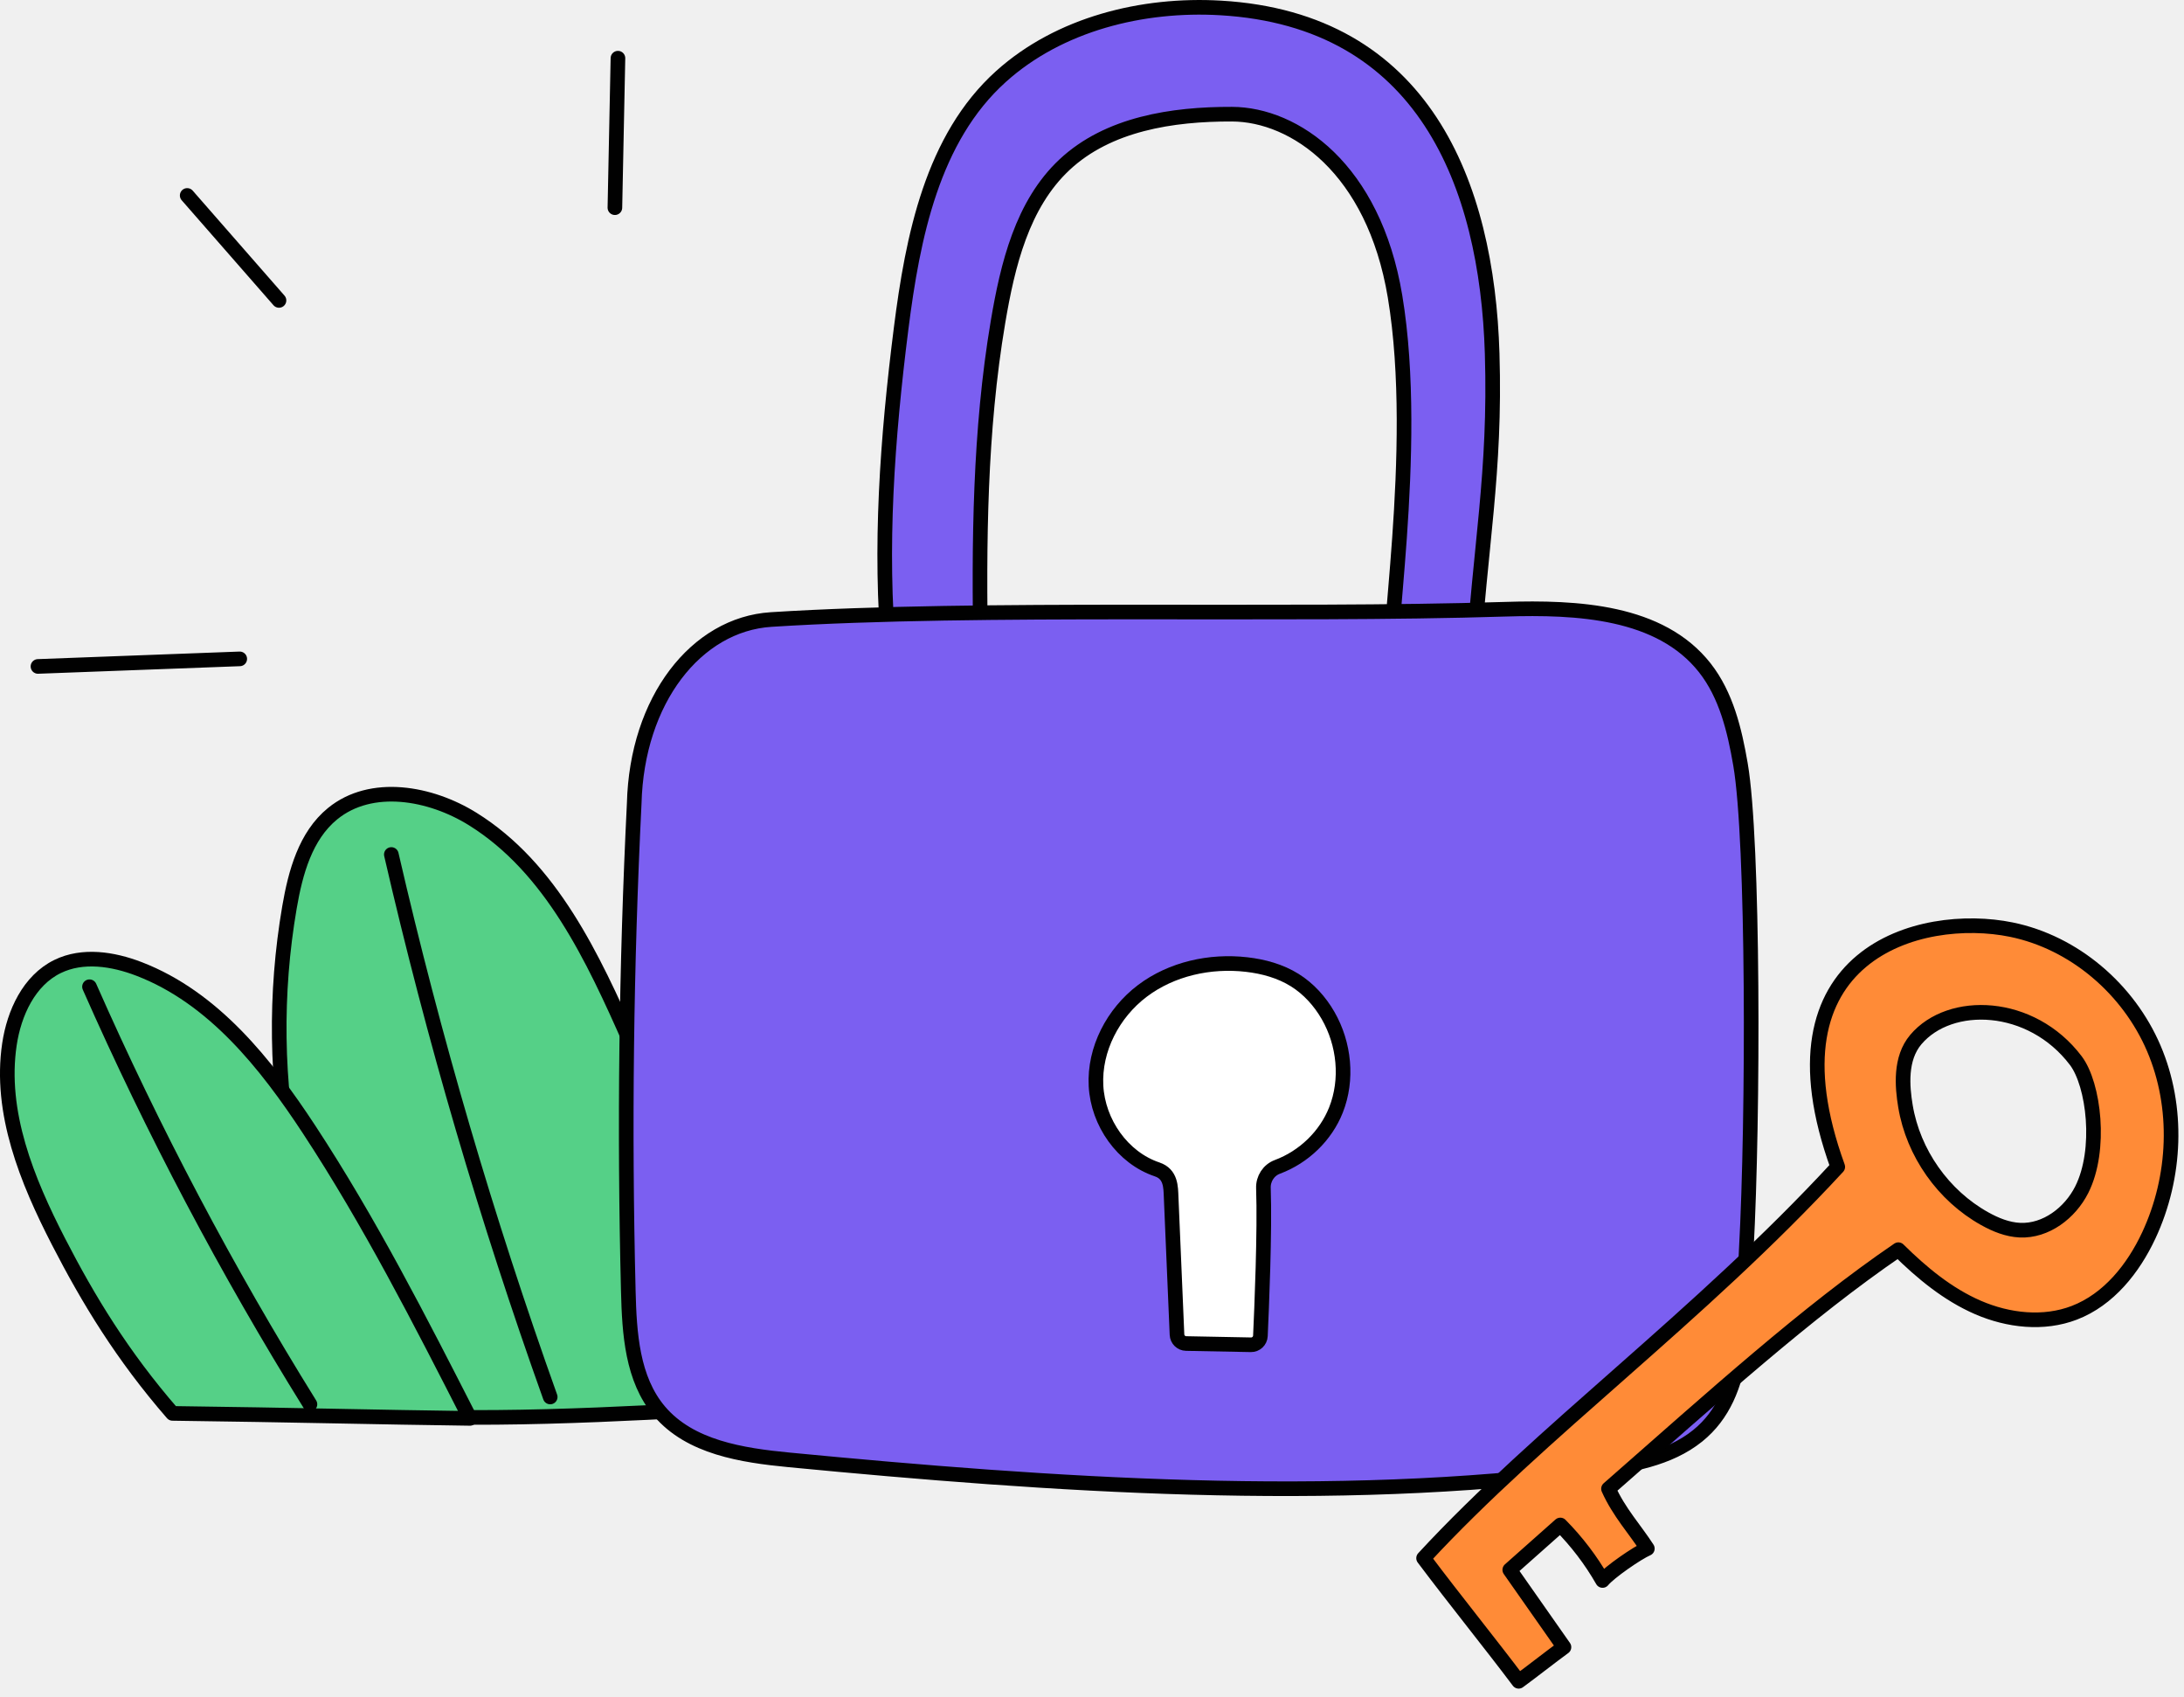
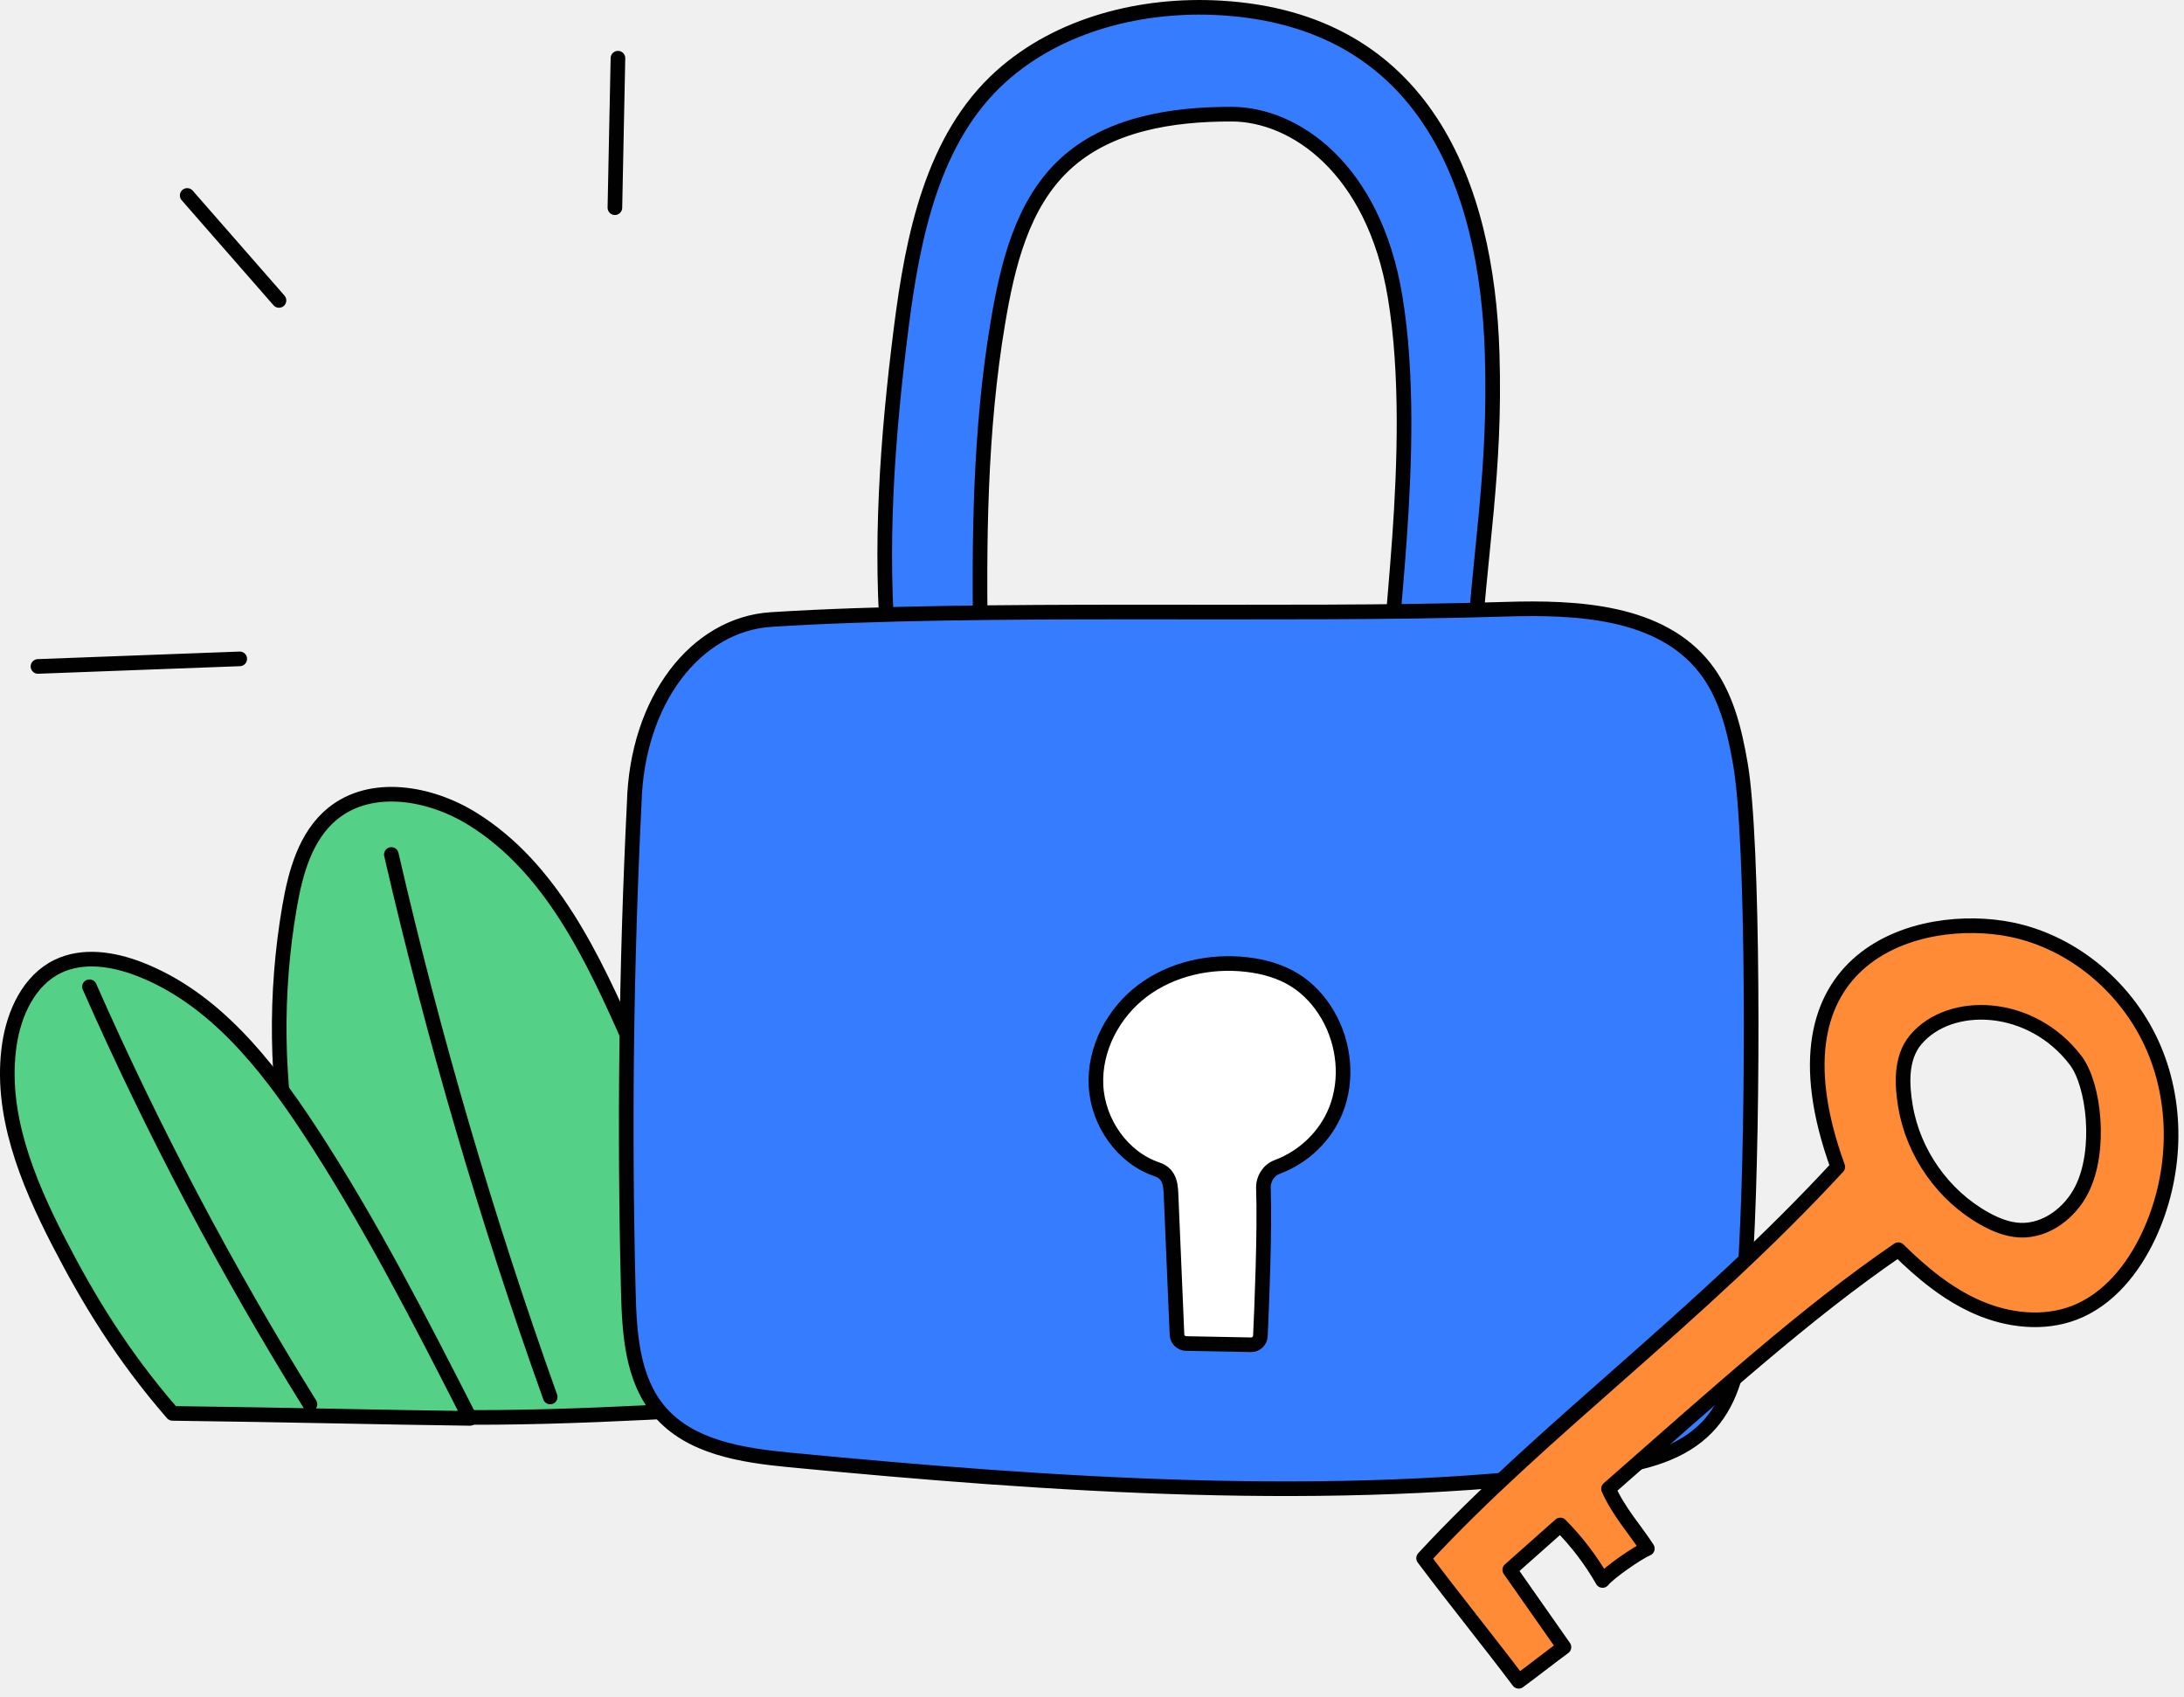
<svg xmlns="http://www.w3.org/2000/svg" width="224" height="174" viewBox="0 0 224 174" fill="none" style="width: 100%; height: 100%;">
  <g clip-path="url(#clip0_35_3261)">
    <path d="M81.098 144.071C75.617 131.671 70.135 119.27 64.654 106.87C60.817 98.189 56.545 88.993 48.486 83.979C44.138 81.274 38.083 80.195 34.114 83.43C31.324 85.704 30.302 89.472 29.692 93.019C26.649 110.713 30.166 129.459 40.454 145.159C54.181 145.774 68.791 144.65 81.098 144.071Z" fill="#55D087" stroke="#010101" stroke-width="1.5" stroke-linecap="round" stroke-linejoin="round" />
    <path d="M40.137 87.616C44.477 106.454 49.921 125.038 56.431 143.241" stroke="#010101" stroke-width="1.5" stroke-linecap="round" stroke-linejoin="round" />
    <path d="M48.205 145.435C43.067 135.37 37.916 125.282 31.716 115.835C27.253 109.035 21.863 102.281 14.273 99.356C11.59 98.322 8.479 97.839 5.897 99.104C2.977 100.535 1.448 103.863 0.968 107.079C-0.074 114.071 2.768 121.03 6.004 127.316C9.064 133.257 12.534 138.987 17.692 144.923C30.075 145.081 38.838 145.316 48.204 145.436L48.205 145.435Z" fill="#55D087" stroke="#010101" stroke-width="1.5" stroke-linecap="round" stroke-linejoin="round" />
    <path d="M9.179 101.175C15.697 115.954 23.259 130.273 31.789 143.99L9.179 101.175Z" fill="#55D087" />
    <path d="M9.179 101.175C15.697 115.954 23.259 130.273 31.789 143.99" stroke="#010101" stroke-width="1.5" stroke-linecap="round" stroke-linejoin="round" />
-     <path d="M151.041 68.41C151.766 56.083 153.418 48.587 153.042 36.244C152.513 18.859 146.009 2.029 125.19 0.814C117.166 0.346 108.654 2.459 102.676 7.832C95.626 14.168 93.614 24.277 92.423 33.681C91 44.914 90.18 56.224 91.186 67.098C93.794 67.21 97.152 67.571 100.585 66.959C100.384 55.687 100.479 44.147 102.356 33.031C103.346 27.164 104.834 20.959 109.176 16.892C113.651 12.701 120.227 11.687 126.358 11.707C132.755 11.728 140.89 17.239 143.081 30.396C145.728 46.295 141.728 67.793 142.868 68.599C143.125 68.78 148.821 69.416 151.042 68.411L151.041 68.41Z" fill="#7B5FF1" stroke="#010101" stroke-width="1.5" stroke-linecap="round" stroke-linejoin="round" />
-     <path d="M65.047 82.382C64.225 99.032 64.023 115.713 64.441 132.378C64.549 136.707 64.832 141.397 67.633 144.7C70.779 148.41 76.1 149.224 80.942 149.69C107.701 152.263 136.752 154.281 163.402 150.757C167.18 150.257 171.149 149.613 174.117 147.223C179.442 142.934 178.73 134.993 179.103 128.166C179.847 114.527 179.857 86.191 178.511 78.376C177.908 74.872 177.051 71.273 174.854 68.477C170.283 62.659 161.764 62.235 154.369 62.468C131.33 63.194 100.774 62.151 79.09 63.523C71.401 64.01 65.317 71.776 65.047 82.382Z" fill="#7B5FF1" stroke="#010101" stroke-width="1.5" stroke-linecap="round" stroke-linejoin="round" />
+     <path d="M151.041 68.41C151.766 56.083 153.418 48.587 153.042 36.244C152.513 18.859 146.009 2.029 125.19 0.814C117.166 0.346 108.654 2.459 102.676 7.832C95.626 14.168 93.614 24.277 92.423 33.681C91 44.914 90.18 56.224 91.186 67.098C93.794 67.21 97.152 67.571 100.585 66.959C100.384 55.687 100.479 44.147 102.356 33.031C103.346 27.164 104.834 20.959 109.176 16.892C113.651 12.701 120.227 11.687 126.358 11.707C132.755 11.728 140.89 17.239 143.081 30.396C145.728 46.295 141.728 67.793 142.868 68.599C143.125 68.78 148.821 69.416 151.042 68.411L151.041 68.41Z" fill="#367CFf" stroke="#010101" stroke-width="1.5" stroke-linecap="round" stroke-linejoin="round" />
+     <path d="M65.047 82.382C64.225 99.032 64.023 115.713 64.441 132.378C64.549 136.707 64.832 141.397 67.633 144.7C70.779 148.41 76.1 149.224 80.942 149.69C107.701 152.263 136.752 154.281 163.402 150.757C167.18 150.257 171.149 149.613 174.117 147.223C179.442 142.934 178.73 134.993 179.103 128.166C179.847 114.527 179.857 86.191 178.511 78.376C177.908 74.872 177.051 71.273 174.854 68.477C170.283 62.659 161.764 62.235 154.369 62.468C131.33 63.194 100.774 62.151 79.09 63.523C71.401 64.01 65.317 71.776 65.047 82.382Z" fill="#367CFf" stroke="#010101" stroke-width="1.5" stroke-linecap="round" stroke-linejoin="round" />
    <path d="M118.688 119.909C115.12 118.718 112.61 115.095 112.411 111.339C112.212 107.583 114.165 103.864 117.168 101.6C120.171 99.336 124.108 98.472 127.845 98.899C129.582 99.097 131.313 99.571 132.796 100.497C134.219 101.385 135.375 102.67 136.212 104.124C137.886 107.031 138.258 110.698 137.021 113.816C135.971 116.462 133.738 118.631 131.011 119.647C130.116 119.98 129.548 120.868 129.582 121.822C129.739 126.228 129.398 134.258 129.272 136.977C129.248 137.494 128.817 137.897 128.299 137.887L121.653 137.759C121.148 137.749 120.738 137.349 120.717 136.844L120.116 122.73C120.074 121.74 120.102 120.383 118.689 119.911L118.688 119.909Z" fill="white" stroke="#010101" stroke-width="1.5" stroke-linecap="round" stroke-linejoin="round" />
    <path d="M3.894 68.333L24.589 67.558" stroke="#010101" stroke-width="1.5" stroke-linecap="round" stroke-linejoin="round" />
    <path d="M19.199 20.04C22.337 23.628 25.476 27.216 28.614 30.804" stroke="#010101" stroke-width="1.5" stroke-linecap="round" stroke-linejoin="round" />
    <path d="M63.379 5.966C63.275 11.076 63.17 16.185 63.066 21.295" stroke="#010101" stroke-width="1.5" stroke-linecap="round" stroke-linejoin="round" />
    <path d="M220.897 107.48C218.303 101.426 212.747 96.642 206.295 95.321C196.96 93.409 180.553 97.781 188.488 119.646C174.178 135.148 158.029 146.747 146.009 159.768C149.204 164.024 152.942 168.638 155.761 172.393C156.98 171.506 159.186 169.778 160.406 168.891C158.553 166.249 156.701 163.607 154.848 160.965C156.576 159.431 158.304 157.898 160.032 156.365C161.717 158.062 163.178 159.981 164.365 162.056C165.062 161.202 167.944 159.217 168.958 158.785C167.695 156.823 166.055 155.068 164.974 152.652C175.878 143.089 185.339 134.523 194.702 128.137C197.109 130.514 199.765 132.718 202.869 134.063C205.974 135.407 209.592 135.82 212.75 134.607C216.27 133.255 218.806 130.073 220.398 126.655C223.18 120.686 223.491 113.533 220.897 107.48ZM213.513 121.984C212.311 124.37 209.84 126.257 207.17 126.136C205.895 126.078 204.678 125.583 203.563 124.962C199.31 122.595 196.23 118.225 195.432 113.423C195.095 111.398 194.854 108.536 196.491 106.597C199.999 102.441 208.335 102.719 212.902 108.748C214.757 111.197 215.571 117.899 213.513 121.984Z" fill="#FF8B37" stroke="#010101" stroke-width="1.5" stroke-linecap="round" stroke-linejoin="round" />
  </g>
  <defs>
    <clipPath id="clip0_35_3261">
      <rect width="223.425" height="173.143" fill="white" />
    </clipPath>
  </defs>
</svg>
